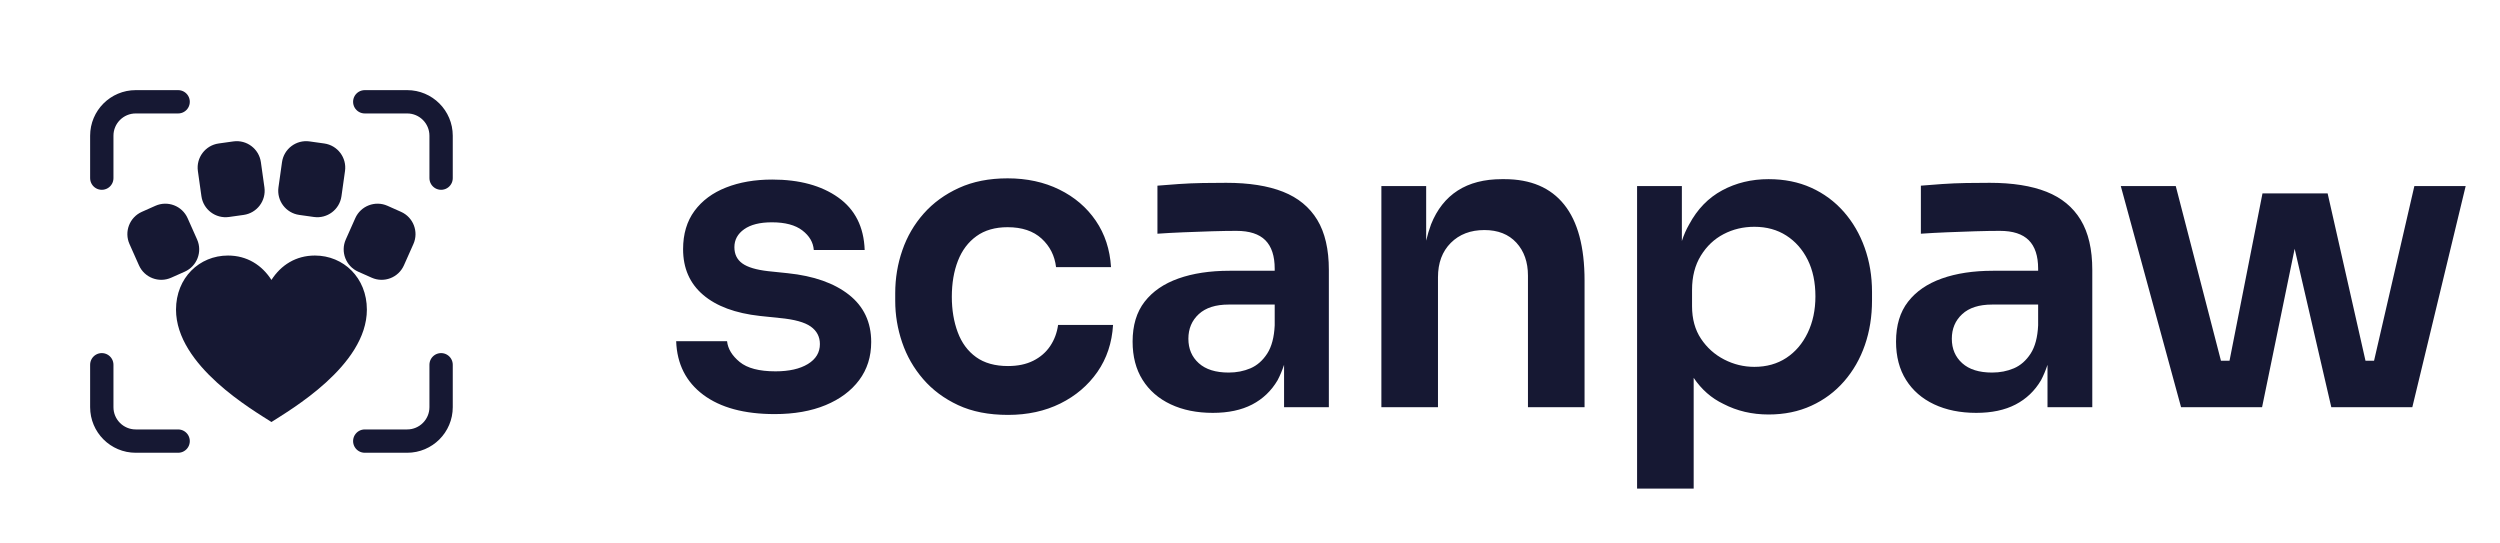
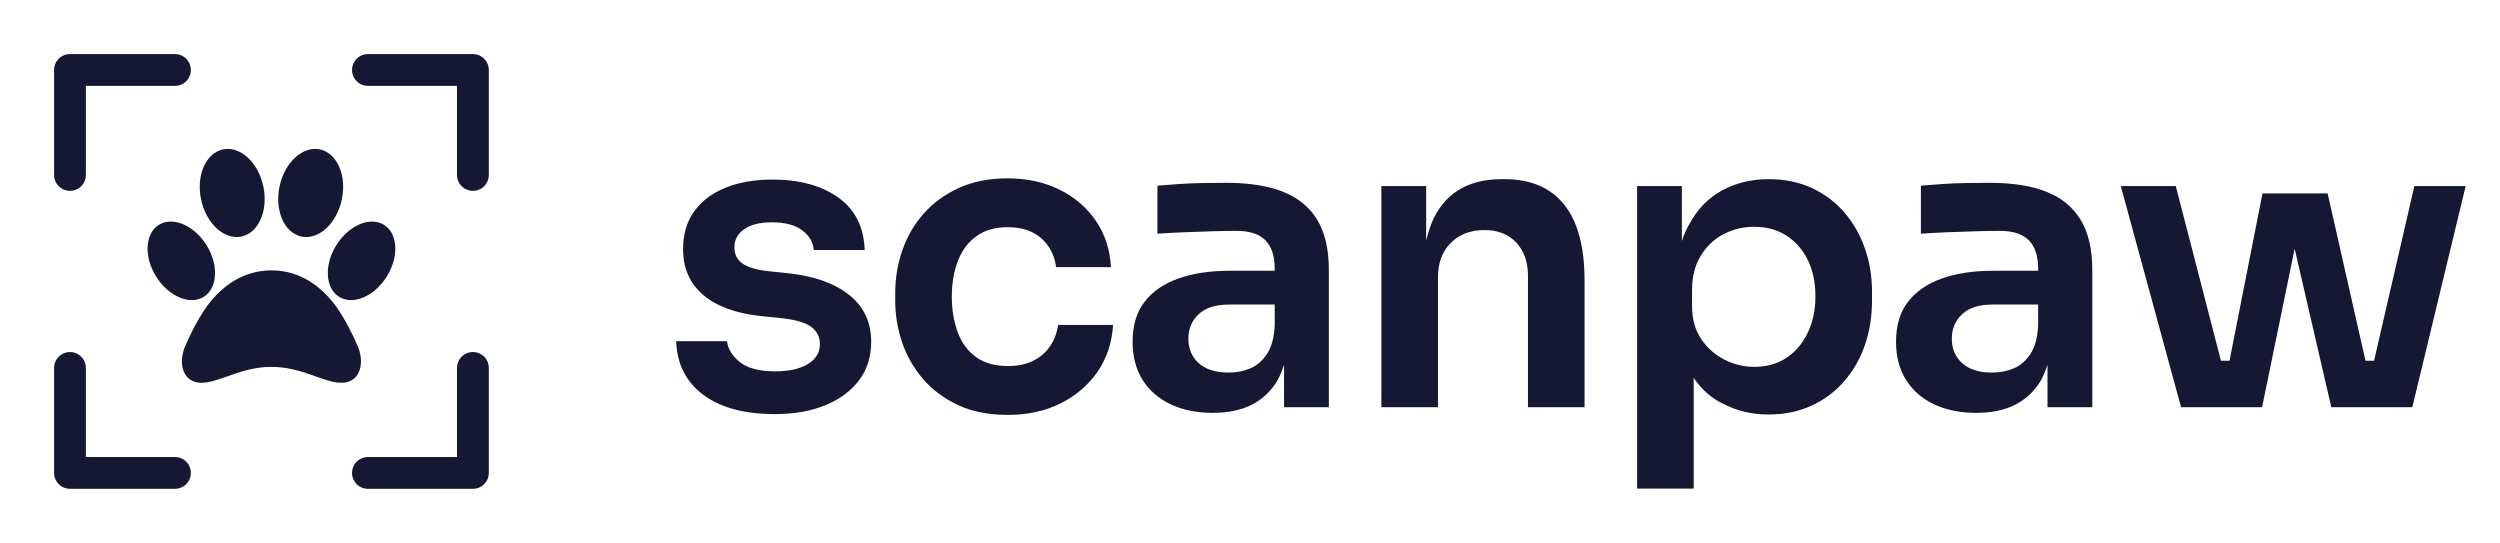
<svg xmlns="http://www.w3.org/2000/svg" viewBox="0 0 921 200" role="img" aria-label="Scan-Paw">
  <g transform="scale(0.390625)">
-     <g fill="none" stroke="#161833" stroke-width="22" stroke-linecap="round" stroke-linejoin="round">
-       <path d="M96 168V128a32 32 0 0 1 32-32h40" />
-       <path d="M344 96h40a32 32 0 0 1 32 32v40" />
-       <path d="M416 344v40a32 32 0 0 1-32 32h-40" />
-       <path d="M168 416h-40a32 32 0 0 1-32-32v-40" />
+     <g fill="none" stroke="#161833" stroke-width="30" stroke-linecap="round" stroke-linejoin="round">
+       <path d="M66 165V66H165" />
+       <path d="M347 66H446V165" />
+       <path d="M446 347V446H347" />
+       <path d="M165 446H66V347" />
    </g>
    <g fill="#161833">
-       <rect x="124" y="194" width="60" height="68" rx="23" transform="rotate(-24 154 228)" />
-       <rect x="188" y="134" width="60" height="70" rx="23" transform="rotate(-8 218 169)" />
-       <rect x="264" y="134" width="60" height="70" rx="23" transform="rotate(8 294 169)" />
-       <rect x="328" y="194" width="60" height="68" rx="23" transform="rotate(24 358 228)" />
-       <path d="M256 398c-17-11-90-53-90-106 0-30 22-51 49-51 18 0 32 9 41 23 9-14 23-23 41-23 27 0 49 21 49 51 0 53-73 95-90 106z" />
+       <ellipse cx="171" cy="246" rx="28" ry="40" transform="rotate(-32 171 246)" />
+       <ellipse cx="219" cy="182" rx="30" ry="42" transform="rotate(-12 219 182)" />
+       <ellipse cx="293" cy="182" rx="30" ry="42" transform="rotate(12 293 182)" />
+       <ellipse cx="341" cy="246" rx="28" ry="40" transform="rotate(32 341 246)" />
+       <path d="M256 255C283 255 303 270 317 289C326 302 333 316 338 328C344 344 339 361 322 361C305 361 285 346 256 346C227 346 207 361 190 361C173 361 168 344 174 328C179 316 186 302 195 289C209 270 229 255 256 255Z" />
    </g>
  </g>
  <path fill="#161833" d="M285.40 152.55L285.40 152.55Q268.60 152.55 259.07 145.43Q249.55 138.30 249.10 125.70L249.10 125.70L267.85 125.70Q268.30 129.90 272.50 133.35Q276.70 136.80 285.70 136.80L285.70 136.80Q293.20 136.80 297.63 134.10Q302.05 131.40 302.05 126.75L302.05 126.75Q302.05 122.70 298.68 120.30Q295.30 117.90 287.20 117.15L287.20 117.15L280 116.40Q266.35 114.90 259 108.60Q251.65 102.30 251.65 91.80L251.65 91.80Q251.65 83.40 255.85 77.70Q260.05 72 267.48 69.08Q274.90 66.15 284.50 66.15L284.50 66.15Q299.50 66.15 308.80 72.75Q318.10 79.35 318.55 92.10L318.55 92.10L299.80 92.10Q299.50 87.90 295.60 84.90Q291.70 81.90 284.35 81.90L284.35 81.90Q277.75 81.90 274.15 84.45Q270.55 87 270.55 91.05L270.55 91.05Q270.55 94.95 273.48 97.05Q276.40 99.15 283 99.90L283 99.90L290.20 100.65Q304.60 102.15 312.77 108.60Q320.95 115.05 320.95 126L320.95 126Q320.95 134.10 316.52 140.03Q312.10 145.95 304.15 149.25Q296.20 152.55 285.40 152.55ZM371.35 152.85L371.35 152.85Q360.70 152.85 352.98 149.25Q345.25 145.65 340.08 139.65Q334.90 133.65 332.35 126.15Q329.80 118.65 329.80 110.85L329.80 110.85L329.80 108Q329.80 99.75 332.43 92.18Q335.05 84.60 340.30 78.67Q345.55 72.75 353.28 69.23Q361 65.70 371.20 65.70L371.20 65.70Q381.85 65.70 390.25 69.83Q398.65 73.95 403.68 81.30Q408.70 88.65 409.30 98.40L409.30 98.40L389.05 98.40Q388.30 92.10 383.73 87.90Q379.15 83.70 371.20 83.70L371.20 83.70Q364.30 83.70 359.73 87Q355.15 90.30 352.90 96.08Q350.65 101.85 350.65 109.35L350.65 109.35Q350.65 116.55 352.83 122.40Q355 128.25 359.58 131.55Q364.15 134.85 371.35 134.85L371.35 134.85Q376.75 134.85 380.65 132.90Q384.55 130.95 386.88 127.50Q389.20 124.05 389.80 119.70L389.80 119.70L410.05 119.70Q409.45 129.60 404.28 137.03Q399.10 144.45 390.63 148.65Q382.15 152.85 371.35 152.85ZM489.55 150L473.05 150L473.05 134.40Q472 137.55 470.65 140.10L470.65 140.10Q467.20 145.95 461.28 149.03Q455.35 152.10 446.80 152.10L446.80 152.10Q437.95 152.10 431.28 148.95Q424.60 145.80 420.93 139.95Q417.25 134.10 417.25 125.85L417.25 125.85Q417.25 116.85 421.68 111.15Q426.10 105.45 434.13 102.60Q442.15 99.75 452.95 99.75L452.95 99.75L469.60 99.75L469.60 99Q469.60 91.95 466.15 88.50Q462.70 85.05 455.50 85.05L455.50 85.05Q451.75 85.05 446.50 85.20Q441.25 85.35 435.93 85.58Q430.60 85.80 426.40 86.10L426.40 86.10L426.40 68.40Q429.85 68.10 434.20 67.80Q438.55 67.50 443.13 67.42Q447.70 67.35 451.75 67.35L451.75 67.35Q464.35 67.35 472.68 70.65Q481 73.95 485.28 81Q489.55 88.05 489.55 99.45L489.55 99.45L489.55 150ZM469.60 119.85L469.60 112.20L452.65 112.20Q445.45 112.20 441.63 115.72Q437.80 119.25 437.80 124.80Q437.80 130.35 441.63 133.80Q445.45 137.25 452.65 137.25L452.65 137.25Q457 137.25 460.68 135.68Q464.35 134.10 466.83 130.28Q469.30 126.45 469.60 119.85L469.60 119.85ZM529.75 150L508.90 150L508.90 68.55L525.40 68.55L525.40 88.65Q526.15 85.50 527.20 82.65L527.20 82.65Q530.50 74.40 537.02 70.20Q543.55 66 553.30 66L553.30 66L554.20 66Q568.75 66 576.25 75.38Q583.75 84.75 583.75 103.35L583.75 103.35L583.75 150L562.90 150L562.90 101.55Q562.90 94.05 558.63 89.40Q554.35 84.75 546.85 84.75L546.85 84.75Q539.20 84.75 534.48 89.47Q529.75 94.20 529.75 102.15L529.75 102.15L529.75 150Z" />
  <path fill="#161833" d="M623.95 180L603.10 180L603.10 68.55L619.60 68.55L619.60 88.80Q620.65 85.50 622.30 82.65L622.30 82.65Q626.80 74.25 634.45 70.13Q642.10 66 651.55 66L651.55 66Q660.25 66 667.23 69.15Q674.20 72.30 679.23 78Q684.25 83.70 686.95 91.28Q689.65 98.85 689.65 107.55L689.65 107.55L689.65 110.70Q689.65 119.55 687.02 127.13Q684.40 134.70 679.38 140.47Q674.35 146.25 667.30 149.47Q660.25 152.70 651.55 152.70L651.55 152.70Q642.40 152.70 634.90 148.80L634.90 148.80Q628.30 145.65 623.95 139.20L623.95 139.20L623.95 180ZM646.30 135.15L646.30 135.15Q653.05 135.15 658.08 131.85Q663.10 128.55 665.95 122.63Q668.80 116.70 668.80 109.20L668.80 109.20Q668.80 101.40 665.95 95.70Q663.10 90 658.08 86.78Q653.05 83.55 646.30 83.55L646.30 83.55Q640.15 83.55 634.98 86.25Q629.80 88.95 626.58 94.20Q623.35 99.45 623.35 106.80L623.35 106.80L623.35 112.80Q623.35 119.85 626.65 124.80Q629.95 129.75 635.20 132.45Q640.45 135.15 646.30 135.15ZM770.80 150L754.30 150L754.30 134.40Q753.25 137.55 751.90 140.10L751.90 140.10Q748.45 145.95 742.52 149.03Q736.60 152.10 728.05 152.10L728.05 152.10Q719.20 152.10 712.52 148.95Q705.85 145.80 702.18 139.95Q698.50 134.10 698.50 125.85L698.50 125.85Q698.50 116.85 702.93 111.15Q707.35 105.45 715.38 102.60Q723.40 99.75 734.20 99.75L734.20 99.75L750.85 99.75L750.85 99Q750.85 91.95 747.40 88.50Q743.95 85.05 736.75 85.05L736.75 85.05Q733 85.05 727.75 85.20Q722.50 85.35 717.18 85.58Q711.85 85.80 707.65 86.10L707.65 86.10L707.65 68.40Q711.10 68.10 715.45 67.80Q719.80 67.50 724.38 67.42Q728.95 67.35 733 67.35L733 67.35Q745.60 67.35 753.93 70.65Q762.25 73.95 766.52 81Q770.80 88.05 770.80 99.45L770.80 99.45L770.80 150ZM750.85 119.85L750.85 112.20L733.90 112.20Q726.70 112.20 722.88 115.72Q719.05 119.25 719.05 124.80Q719.05 130.35 722.88 133.80Q726.70 137.25 733.90 137.25L733.90 137.25Q738.25 137.25 741.93 135.68Q745.60 134.10 748.08 130.28Q750.55 126.45 750.85 119.85L750.85 119.85ZM833.35 150L803.50 150L781.30 68.55L801.55 68.55L818.20 132.90L821.35 132.90L833.50 71.25L857.50 71.25L871.45 132.90L874.60 132.90L889.45 68.55L908.35 68.55L888.70 150L858.85 150L845.35 91.65L833.35 150Z" />
</svg>
